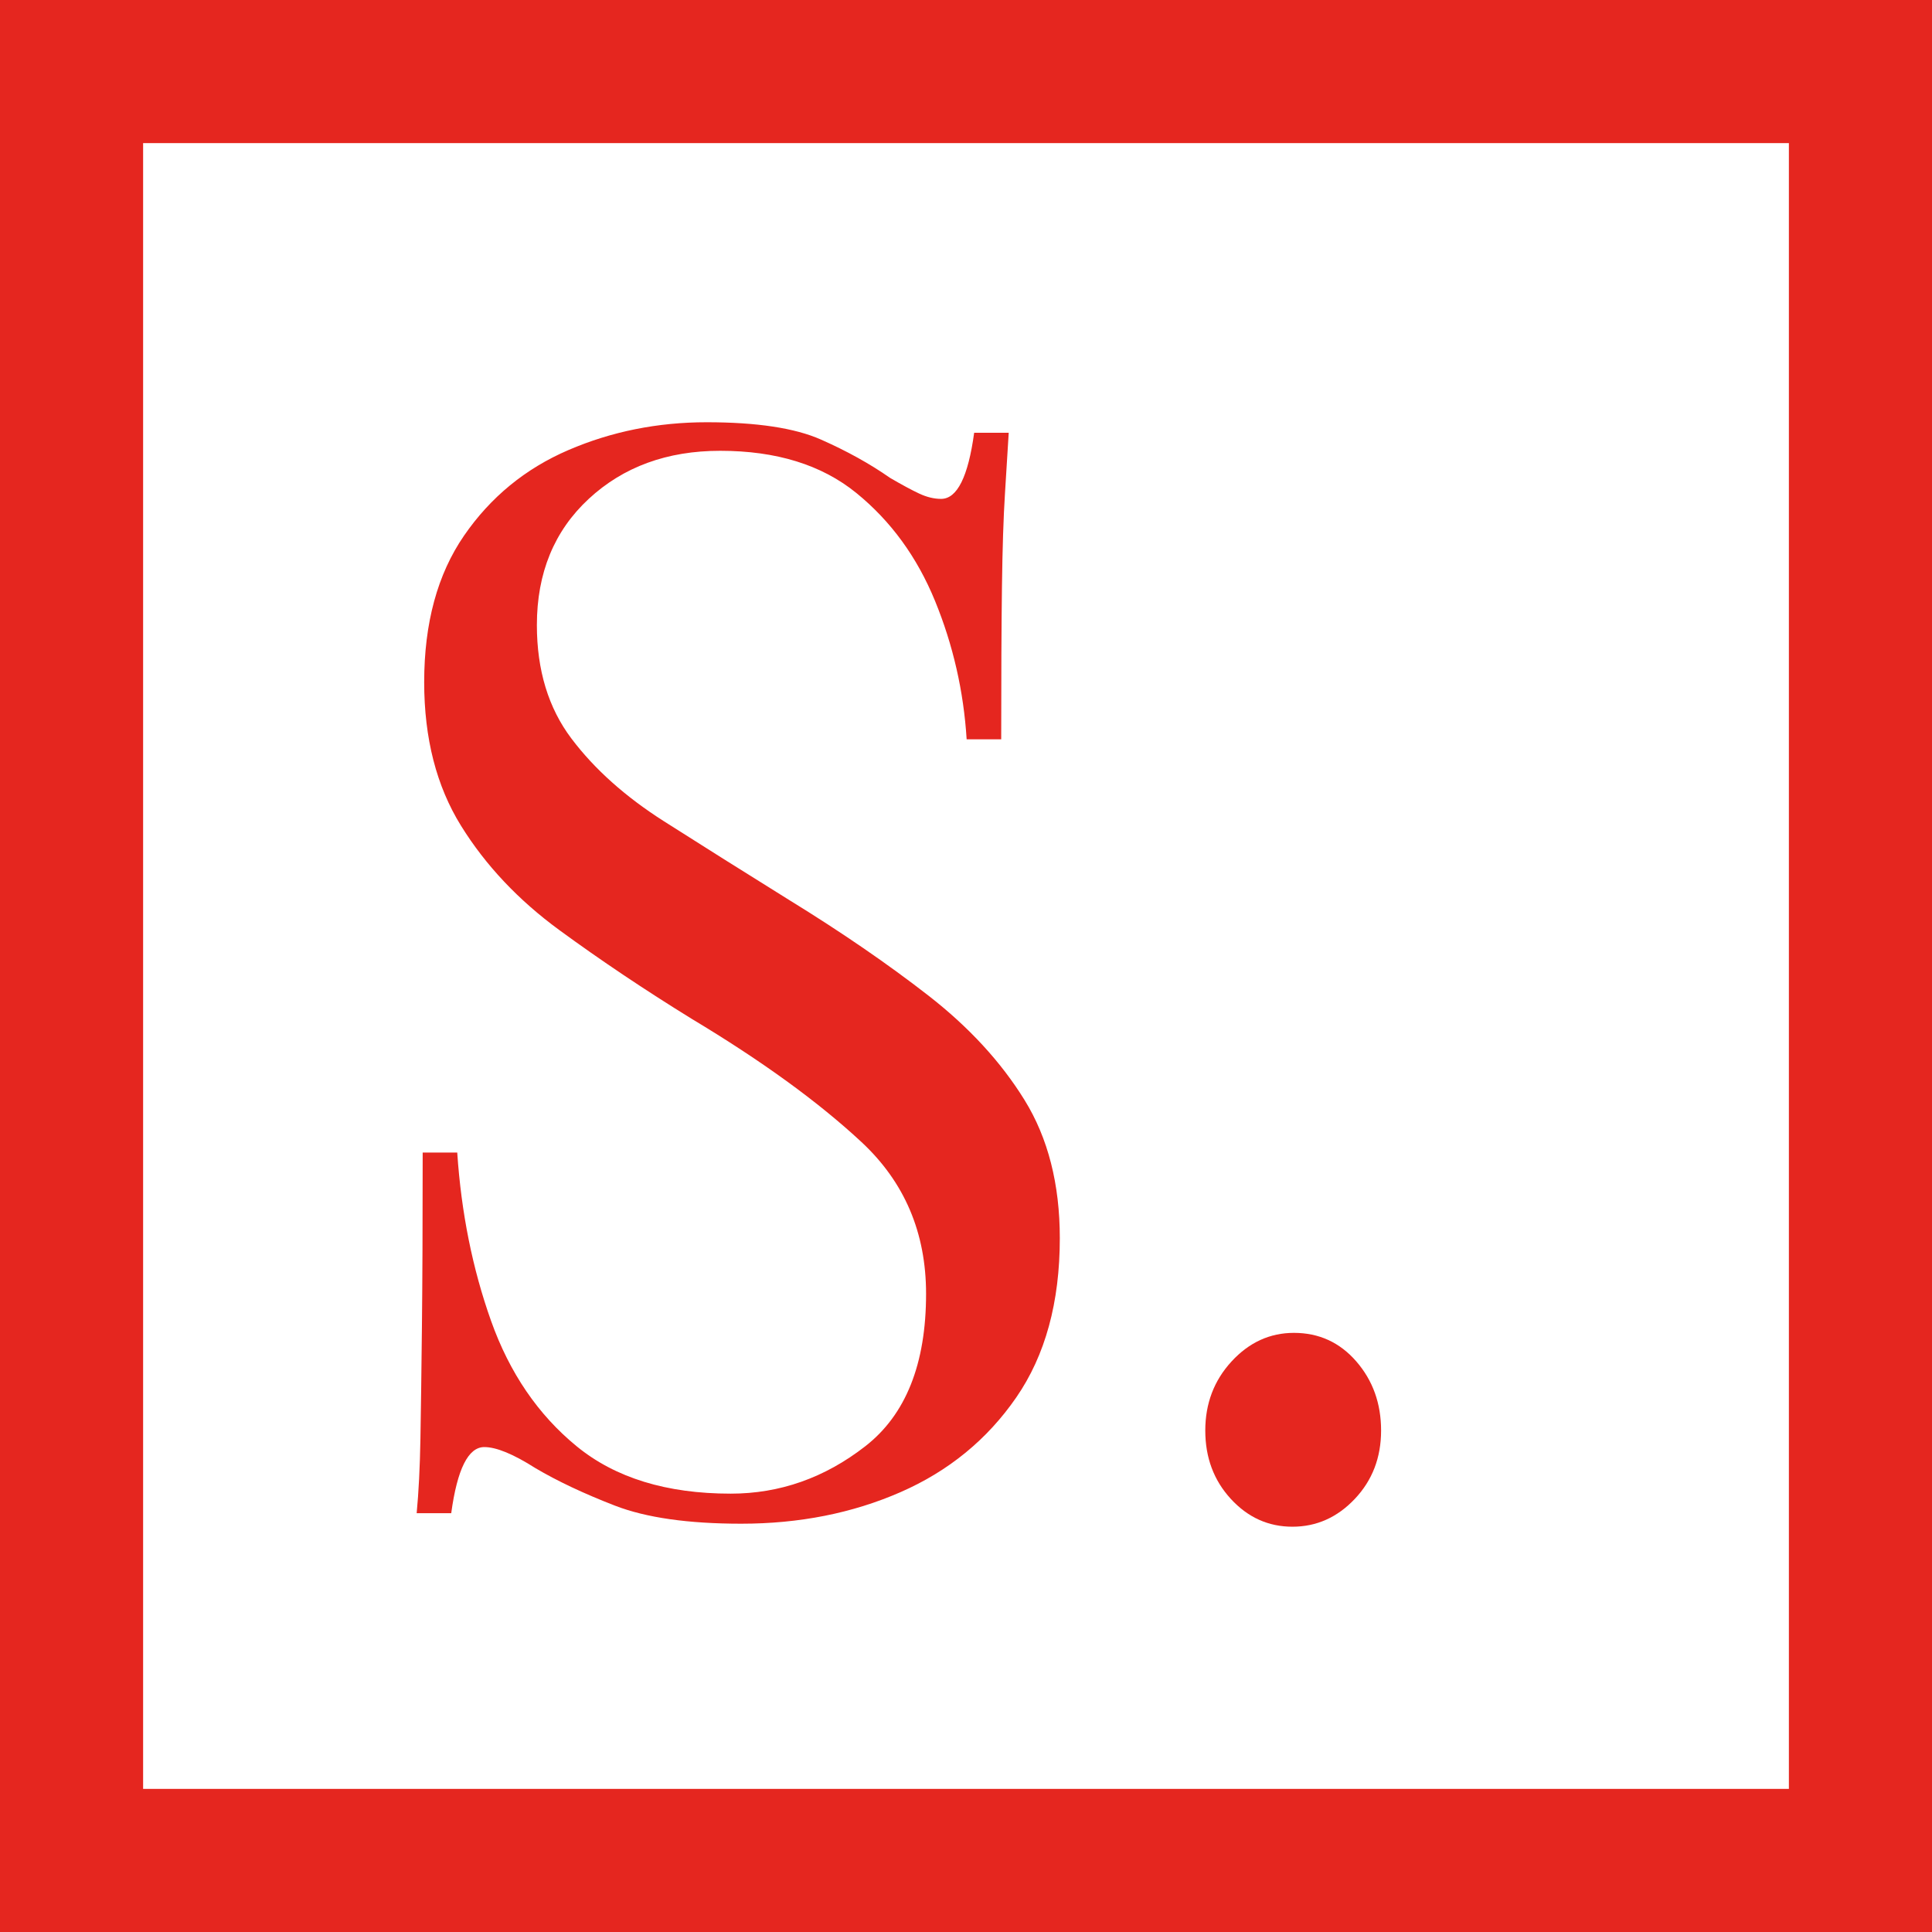
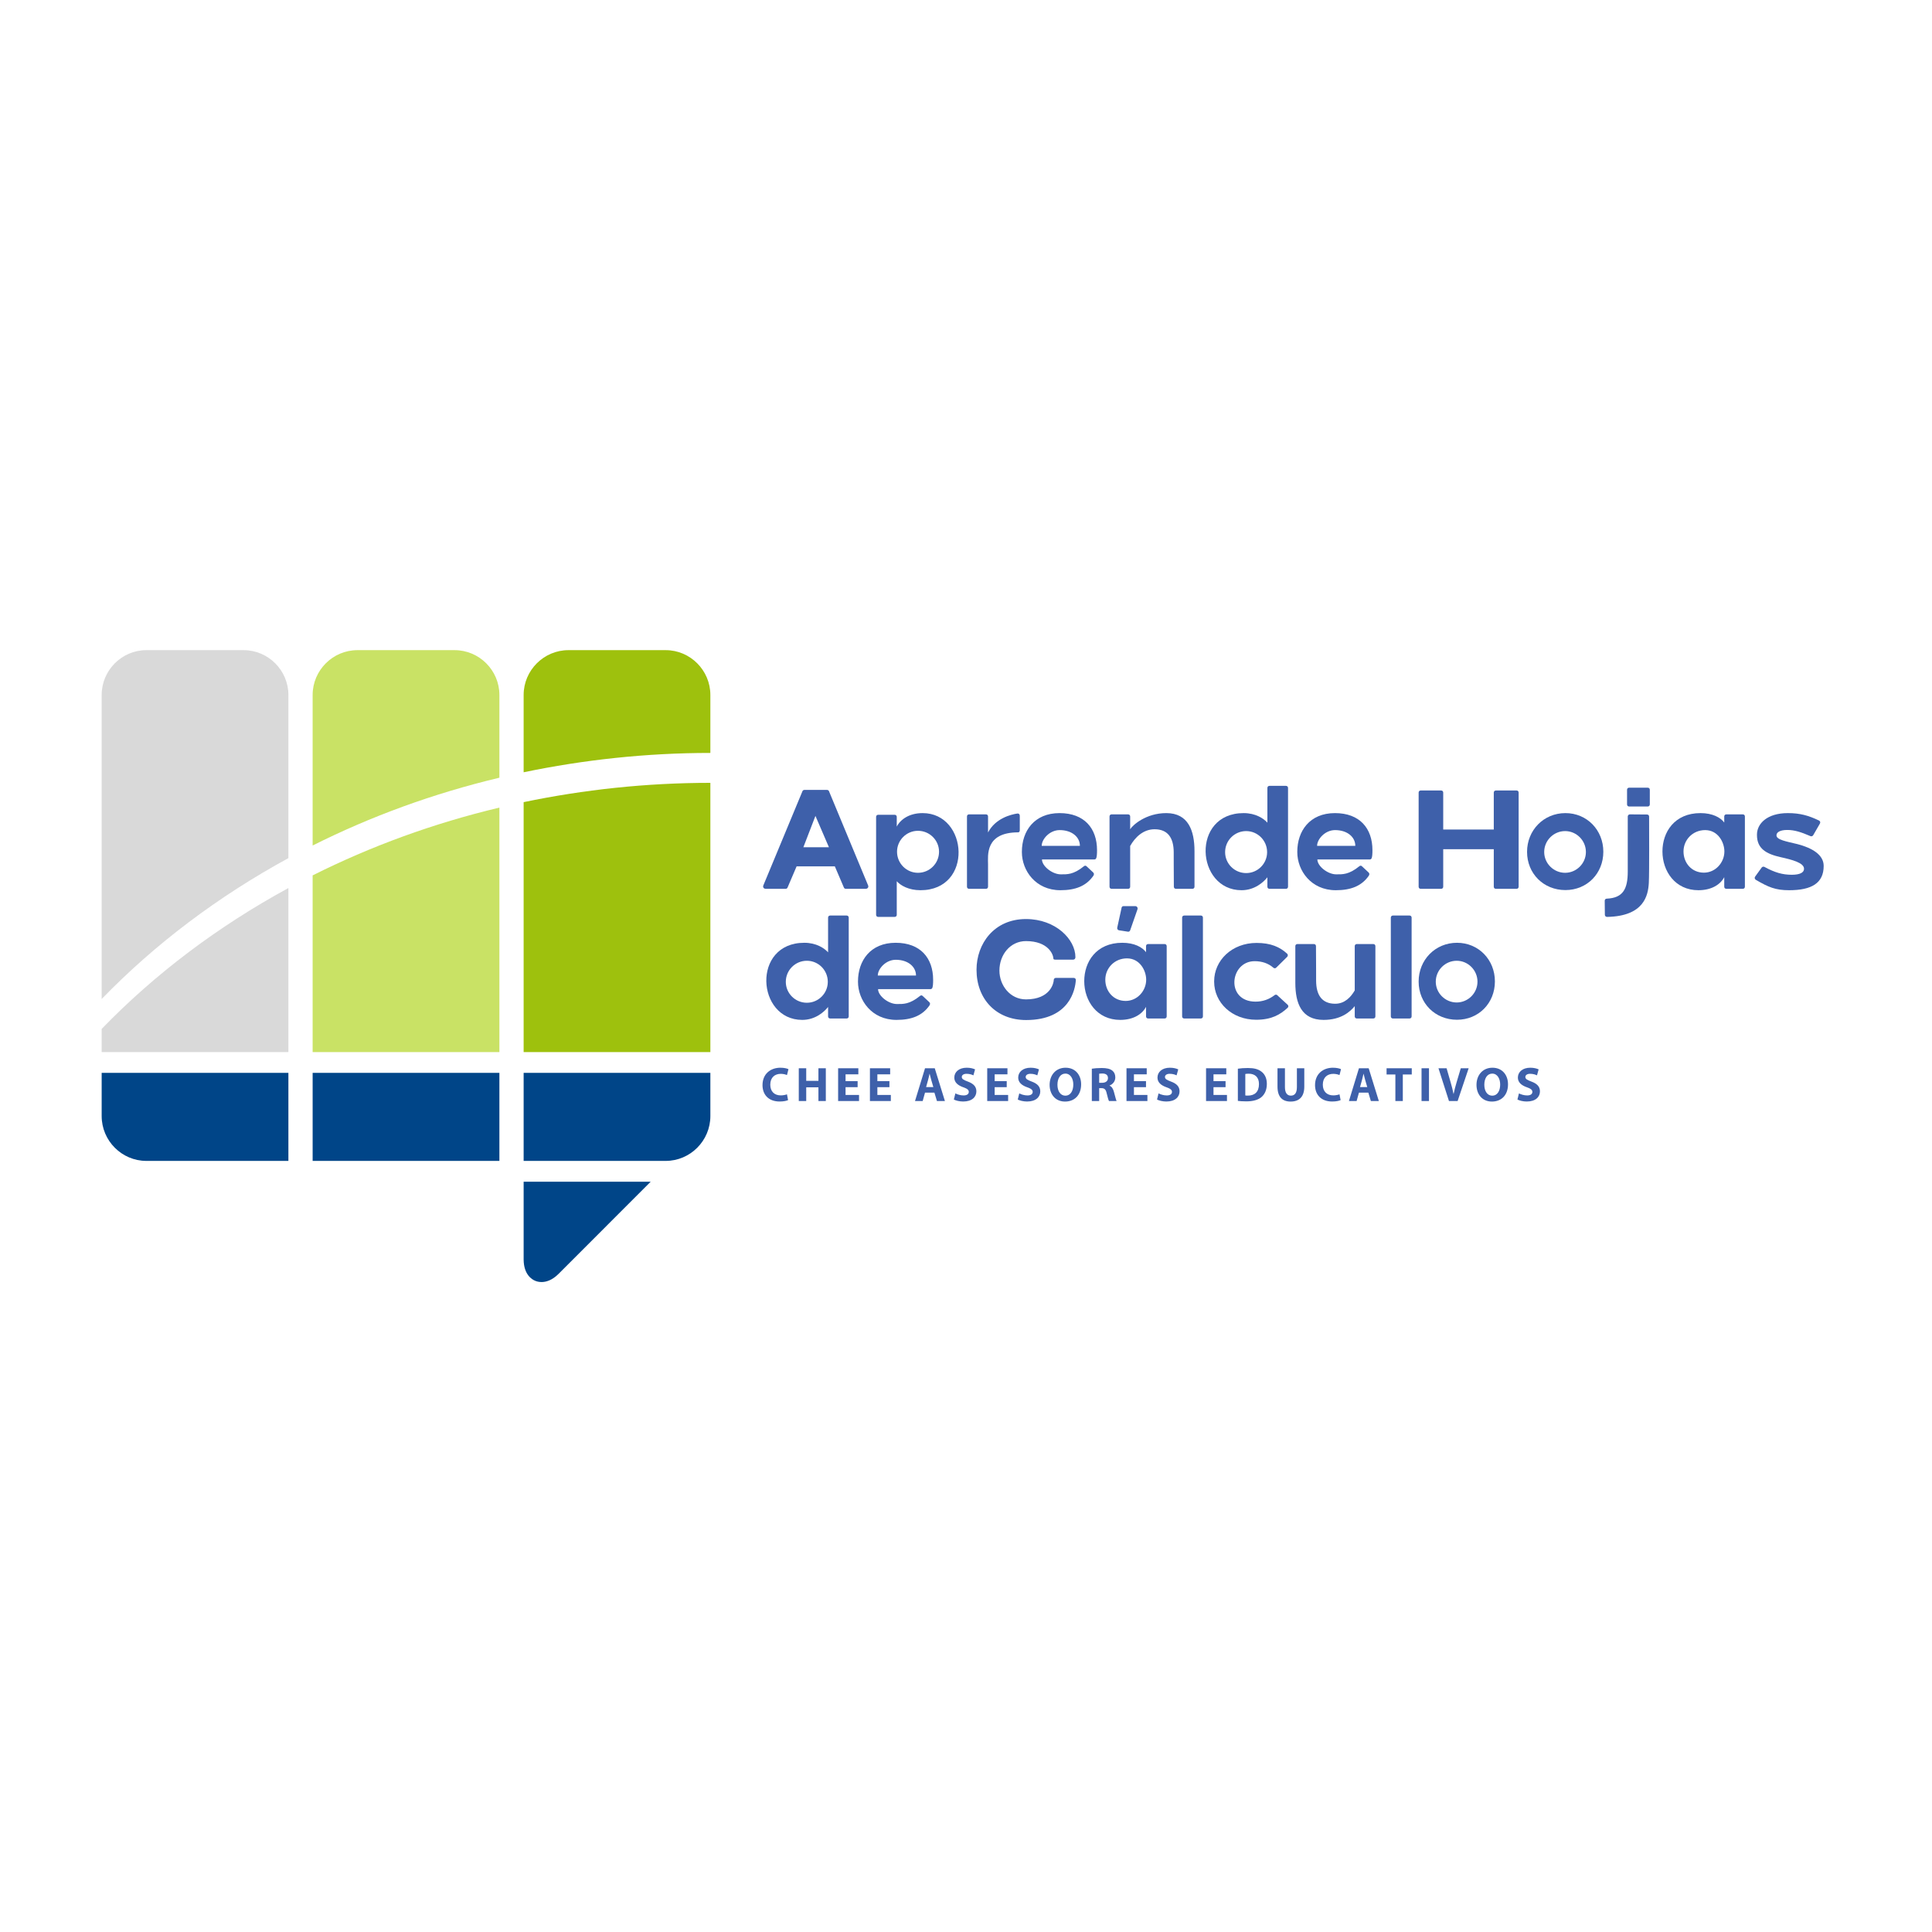
- <svg xmlns="http://www.w3.org/2000/svg" width="54px" height="54px" viewBox="0 0 54 54" version="1.1">
-   <g id="Page-1" stroke="none" stroke-width="1" fill="none" fill-rule="evenodd">
-     <g id="logo-mobile">
-       <rect id="Rectangle-6" stroke="#E5261F" stroke-width="4" fill-rule="nonzero" x="2" y="2" width="50" height="50" />
-       <path id="." fill="#E5261F" d="M34.402,41.895 C33.926,41.377 33.688,40.74 33.688,39.984 C33.688,39.228 33.933,38.584 34.423,38.052 C34.913,37.52 35.494,37.254 36.166,37.254 C36.866,37.254 37.447,37.52 37.909,38.052 C38.371,38.584 38.602,39.228 38.602,39.984 C38.602,40.74 38.357,41.377 37.867,41.895 C37.377,42.413 36.796,42.672 36.124,42.672 C35.452,42.672 34.878,42.413 34.402,41.895 Z" />
-       <path id="S" fill="#E5261F" fill-rule="nonzero" d="M20.718,42.588 C22.342,42.588 23.826,42.294 25.17,41.706 C26.514,41.118 27.592,40.236 28.404,39.06 C29.216,37.884 29.622,36.4 29.622,34.608 C29.622,33.096 29.293,31.808 28.635,30.744 C27.977,29.68 27.081,28.707 25.947,27.825 C24.813,26.943 23.518,26.054 22.062,25.158 C20.802,24.374 19.633,23.639 18.555,22.953 C17.477,22.267 16.616,21.497 15.972,20.643 C15.328,19.789 15.006,18.732 15.006,17.472 C15.006,16.016 15.489,14.84 16.455,13.944 C17.421,13.048 18.646,12.6 20.13,12.6 C21.698,12.6 22.965,12.992 23.931,13.776 C24.897,14.56 25.632,15.568 26.136,16.8 C26.64,18.032 26.934,19.32 27.018,20.664 L27.018,20.664 L27.984,20.664 C27.984,18.9 27.991,17.479 28.005,16.401 C28.019,15.323 28.047,14.455 28.089,13.797 C28.131,13.139 28.166,12.572 28.194,12.096 L28.194,12.096 L27.228,12.096 C27.06,13.328 26.752,13.944 26.304,13.944 C26.108,13.944 25.905,13.895 25.695,13.797 C25.485,13.699 25.212,13.552 24.876,13.356 C24.316,12.964 23.672,12.607 22.944,12.285 C22.216,11.963 21.152,11.802 19.752,11.802 C18.38,11.802 17.092,12.061 15.888,12.579 C14.684,13.097 13.711,13.895 12.969,14.973 C12.227,16.051 11.856,17.416 11.856,19.068 C11.856,20.636 12.199,21.973 12.885,23.079 C13.571,24.185 14.488,25.158 15.636,25.998 C16.784,26.838 18.016,27.664 19.332,28.476 C21.292,29.652 22.874,30.8 24.078,31.92 C25.282,33.04 25.884,34.454 25.884,36.162 C25.884,38.122 25.317,39.543 24.183,40.425 C23.049,41.307 21.796,41.748 20.424,41.748 C18.632,41.748 17.197,41.307 16.119,40.425 C15.041,39.543 14.243,38.374 13.725,36.918 C13.207,35.462 12.892,33.894 12.78,32.214 L12.78,32.214 L11.814,32.214 C11.814,34.174 11.807,35.798 11.793,37.086 C11.779,38.374 11.765,39.417 11.751,40.215 C11.737,41.013 11.702,41.706 11.646,42.294 L11.646,42.294 L12.612,42.294 C12.78,41.062 13.088,40.446 13.536,40.446 C13.872,40.446 14.348,40.642 14.964,41.034 C15.58,41.398 16.322,41.748 17.19,42.084 C18.058,42.42 19.234,42.588 20.718,42.588 Z" />
-     </g>
+ <svg xmlns="http://www.w3.org/2000/svg" xmlns:xlink="http://www.w3.org/1999/xlink" width="1440" viewBox="0 0 1440 1440" height="1440" version="1.0">
+   <defs>
+     <g id="e">
+       <path d="M 50.773 -72.863 C 50.461 -73.387 50.043 -73.703 49.414 -73.703 L 32.453 -73.703 C 31.824 -73.703 31.406 -73.387 31.094 -72.863 L 1.883 -2.512 C 1.359 -1.258 2.199 0 3.664 0 L 18.531 0 C 19.16 0 19.578 -0.312 19.891 -0.836 L 26.695 -16.75 L 55.172 -16.75 L 61.977 -0.836 C 62.289 -0.312 62.711 0 63.336 0 L 78.203 0 C 79.668 0 80.508 -1.258 79.984 -2.512 Z M 50.773 -30.988 L 31.723 -30.988 L 40.723 -54.336 Z M 50.773 -30.988" />
+     </g>
+     <g id="f">
+       <path d="M 40.934 -56.43 C 31.094 -56.43 24.496 -51.82 21.672 -46.379 L 21.672 -53.602 C 21.672 -54.543 21.043 -55.172 20.102 -55.172 L 7.852 -55.172 C 6.91 -55.172 6.281 -54.543 6.281 -53.602 L 6.281 19.367 C 6.281 20.309 6.91 20.938 7.852 20.938 L 20.102 20.938 C 21.043 20.938 21.672 20.309 21.672 19.367 L 21.672 -5.652 C 24.496 -2.512 30.465 1.047 39.363 1.047 C 78.832 1.047 75.062 -56.43 40.934 -56.43 Z M 37.48 -43.238 C 46.168 -43.238 53.184 -36.223 53.184 -27.637 C 53.184 -18.949 46.168 -11.934 37.48 -11.934 C 28.895 -11.934 21.879 -18.949 21.879 -27.637 C 21.879 -36.223 28.895 -43.238 37.48 -43.238 Z M 37.48 -43.238" />
+     </g>
+     <g id="g">
+       <path d="M 43.551 -54.438 C 43.551 -55.59 42.715 -56.324 41.668 -56.113 C 36.957 -55.383 25.336 -52.555 19.891 -41.98 L 19.891 -53.914 C 19.891 -54.859 19.262 -55.484 18.32 -55.484 L 5.758 -55.484 C 4.816 -55.484 4.188 -54.859 4.188 -53.914 L 4.188 -1.57 C 4.188 -0.629 4.816 0 5.758 0 L 18.32 0 C 19.262 0 19.891 -0.629 19.891 -1.57 L 19.891 -18.215 C 19.891 -24.707 17.484 -42.086 42.398 -42.086 C 43.027 -42.086 43.551 -42.715 43.551 -43.656 Z M 43.551 -54.438" />
+     </g>
+     <g id="h">
+       <path d="M 29.105 -56.43 C 10.258 -56.43 1.047 -43.027 1.047 -27.637 L 1.047 -27.324 C 1.047 -13.609 11.305 1.047 29.73 1.047 C 41.039 1.047 48.996 -2.094 54.336 -9.734 C 54.859 -10.574 54.961 -11.41 54.23 -12.145 L 49.309 -16.75 C 48.68 -17.273 48.156 -17.484 47.32 -16.855 C 39.469 -10.469 34.758 -10.781 30.047 -10.781 C 23.766 -10.781 16.016 -16.855 16.016 -21.879 L 55.172 -21.879 C 55.59 -21.879 56.008 -22.09 56.324 -22.508 C 56.953 -23.66 57.055 -26.172 57.055 -28.789 C 57.055 -45.016 47.633 -56.43 29.105 -56.43 Z M 29.207 -43.762 C 38.422 -43.762 44.285 -38.527 44.285 -32.035 L 15.809 -32.035 C 15.809 -36.957 21.672 -43.762 29.207 -43.762 Z M 29.207 -43.762" />
+     </g>
+     <g id="i">
+       <path d="M 49.625 -56.43 C 34.547 -56.43 24.602 -47.527 22.719 -44.387 L 22.719 -53.914 C 22.719 -54.859 22.09 -55.484 21.148 -55.484 L 8.898 -55.484 C 7.957 -55.484 7.328 -54.859 7.328 -53.914 L 7.328 -1.57 C 7.328 -0.629 7.957 0 8.898 0 L 21.148 0 C 22.09 0 22.719 -0.629 22.719 -1.57 L 22.719 -31.93 C 26.383 -38.422 32.453 -44.387 40.934 -44.387 C 50.672 -44.387 55.172 -38.105 55.172 -27.113 C 55.172 -27.113 55.172 -12.875 55.277 -1.57 C 55.277 -0.629 55.906 0 56.848 0 L 69.094 0 C 70.039 0 70.664 -0.629 70.664 -1.57 L 70.664 -28.059 C 70.664 -43.34 66.059 -56.43 49.625 -56.43 Z M 49.625 -56.43" />
+     </g>
+     <g id="j">
+       <path d="M 65.535 -75.168 C 65.535 -76.109 64.906 -76.738 63.965 -76.738 L 51.719 -76.738 C 50.773 -76.738 50.148 -76.109 50.148 -75.168 L 50.148 -49.309 C 47.32 -52.449 41.352 -56.43 32.453 -56.43 C -6.91 -56.43 -3.246 1.047 30.883 1.047 C 40.723 1.047 47.32 -5.023 50.148 -8.586 L 50.148 -1.57 C 50.148 -0.629 50.773 0 51.719 0 L 63.965 0 C 64.906 0 65.535 -0.629 65.535 -1.57 Z M 34.34 -43.027 C 42.922 -43.027 49.938 -36.012 49.938 -27.324 C 49.938 -18.738 42.922 -11.727 34.34 -11.727 C 25.648 -11.727 18.637 -18.738 18.637 -27.324 C 18.637 -36.012 25.648 -43.027 34.34 -43.027 Z M 34.34 -43.027" />
+     </g>
+     <g id="l">
+       <path d="M 82.914 -71.711 C 82.914 -72.656 82.285 -73.281 81.344 -73.281 L 65.953 -73.281 C 65.012 -73.281 64.383 -72.656 64.383 -71.711 L 64.383 -44.18 L 26.695 -44.18 L 26.695 -71.711 C 26.695 -72.656 26.066 -73.281 25.125 -73.281 L 9.945 -73.281 C 9.004 -73.281 8.375 -72.656 8.375 -71.711 L 8.375 -1.57 C 8.375 -0.629 9.004 0 9.945 0 L 25.125 0 C 26.066 0 26.695 -0.629 26.695 -1.57 L 26.695 -29.523 L 64.383 -29.523 L 64.383 -1.57 C 64.383 -0.629 65.012 0 65.953 0 L 81.344 0 C 82.285 0 82.914 -0.629 82.914 -1.57 Z M 82.914 -71.711" />
+     </g>
+     <g id="m">
+       <path d="M 28.582 0.941 C 44.703 0.941 56.848 -11.41 56.848 -27.637 C 56.848 -43.762 44.703 -56.43 28.582 -56.43 C 12.352 -56.43 0 -43.656 0 -27.535 C 0 -11.305 12.352 0.941 28.582 0.941 Z M 28.371 -11.934 C 19.785 -11.934 12.773 -18.949 12.773 -27.43 C 12.773 -36.012 19.785 -43.027 28.371 -43.027 C 36.852 -43.027 43.863 -36.012 43.863 -27.43 C 43.863 -18.949 36.852 -11.934 28.371 -11.934 Z M 28.371 -11.934" />
+     </g>
+     <g id="n">
+       <path d="M 33.605 -73.805 C 33.605 -74.75 32.977 -75.375 32.035 -75.375 L 18.215 -75.375 C 17.273 -75.375 16.645 -74.75 16.645 -73.805 L 16.645 -62.918 C 16.645 -61.977 17.273 -61.348 18.215 -61.348 L 32.035 -61.348 C 32.977 -61.348 33.605 -61.977 33.605 -62.918 Z M 18.738 -55.484 C 17.902 -55.484 17.168 -54.754 17.168 -53.914 L 17.168 -12.875 C 17.168 0 13.715 6.805 1.57 7.328 C 0.629 7.328 0 7.957 0 8.898 L 0.105 19.367 C 0.105 20.309 0.836 20.938 1.781 20.938 C 29.312 20.414 32.348 4.922 32.871 -4.398 C 33.293 -12.98 33.082 -46.168 33.082 -53.812 C 33.082 -54.754 32.453 -55.383 31.512 -55.383 Z M 18.738 -55.484" />
+     </g>
+     <g id="o">
+       <path d="M 31.512 -56.43 C 12.039 -56.43 3.141 -42.191 3.141 -27.848 C 3.141 -13.086 12.668 1.047 29.941 1.047 C 39.781 1.047 46.379 -3.246 49.203 -8.688 L 49.203 -1.57 C 49.203 -0.629 49.832 0 50.773 0 L 63.023 0 C 63.965 0 64.594 -0.629 64.594 -1.57 L 64.594 -53.914 C 64.594 -54.859 63.965 -55.484 63.023 -55.484 L 50.773 -55.484 C 49.832 -55.484 49.203 -54.859 49.203 -53.914 L 49.203 -49.414 C 46.379 -53.184 40.41 -56.43 31.512 -56.43 Z M 34.965 -43.762 C 44.598 -43.762 49.309 -34.652 49.309 -27.848 C 49.309 -19.578 42.715 -12.039 34.023 -12.039 C 24.918 -12.039 18.844 -19.262 18.844 -27.848 C 18.844 -36.535 25.754 -43.762 34.965 -43.762 Z M 34.965 -43.762" />
+     </g>
+     <g id="p">
+       <path d="M 27.848 -56.43 C 12.25 -56.43 4.816 -48.473 4.816 -40.41 L 4.816 -40.098 C 4.816 -29.836 11.828 -25.965 22.613 -23.555 C 31.094 -21.672 39.887 -19.367 39.887 -14.969 L 39.887 -14.867 C 39.887 -12.25 37.059 -10.469 30.777 -10.469 C 23.766 -10.469 18.113 -12.145 10.363 -16.332 C 9.734 -16.645 8.898 -16.543 8.375 -15.914 L 3.453 -9.109 C 2.828 -8.27 3.141 -7.223 3.977 -6.699 C 13.297 -1.258 18.531 1.047 28.789 1.047 C 45.645 1.047 54.543 -4.293 54.543 -17.066 C 54.543 -25.441 45.855 -30.465 35.07 -33.293 C 26.801 -35.281 19.367 -36.535 19.367 -39.781 L 19.367 -39.887 C 19.367 -42.191 22.09 -43.863 27.43 -43.863 C 32.77 -43.863 37.688 -42.293 44.703 -39.258 C 45.434 -38.945 46.273 -39.258 46.691 -39.887 L 51.719 -48.578 C 52.242 -49.52 51.926 -50.461 51.09 -50.879 C 43.445 -54.543 37.059 -56.43 27.848 -56.43 Z M 27.848 -56.43" />
+     </g>
+     <g id="q">
+       <path d="M 43.133 -74.121 C 19.367 -74.121 6.281 -55.695 6.281 -36.328 C 6.281 -14.551 20.832 1.152 43.238 1.152 C 75.898 1.152 79.879 -21.879 80.297 -28.582 C 80.402 -29.523 79.668 -30.254 78.727 -30.254 L 65.43 -30.254 C 64.594 -30.254 63.859 -29.629 63.859 -28.789 C 63.859 -26.695 61.559 -14.238 43.133 -14.238 C 31.301 -14.238 23.348 -24.707 23.348 -35.699 C 23.348 -47.633 31.512 -57.684 43.133 -57.684 C 59.777 -57.684 63.547 -47.633 63.547 -44.703 C 63.547 -44.074 64.281 -43.863 64.906 -43.863 L 78.309 -43.863 C 79.461 -43.863 79.984 -44.703 79.984 -45.75 C 79.984 -58.941 65.328 -74.121 43.133 -74.121 Z M 43.133 -74.121" />
+     </g>
+     <g id="r">
+       <path d="M 42.816 -81.344 C 43.238 -82.602 42.398 -83.754 41.145 -83.754 L 32.453 -83.754 C 31.723 -83.754 31.094 -83.332 30.988 -82.602 L 27.742 -67.734 C 27.535 -66.793 28.059 -65.953 29 -65.746 L 35.699 -64.699 C 36.434 -64.594 37.164 -65.012 37.375 -65.746 Z M 31.512 -56.43 C 12.039 -56.43 3.141 -42.191 3.141 -27.848 C 3.141 -13.086 12.668 1.047 29.941 1.047 C 39.781 1.047 46.379 -3.246 49.203 -8.688 L 49.203 -1.57 C 49.203 -0.629 49.832 0 50.773 0 L 63.023 0 C 63.965 0 64.594 -0.629 64.594 -1.57 L 64.594 -53.914 C 64.594 -54.859 63.965 -55.484 63.023 -55.484 L 50.773 -55.484 C 49.832 -55.484 49.203 -54.859 49.203 -53.914 L 49.203 -49.414 C 46.379 -53.184 40.41 -56.43 31.512 -56.43 Z M 34.965 -44.809 C 44.598 -44.809 49.309 -35.699 49.309 -28.895 C 49.309 -20.625 42.715 -13.086 34.023 -13.086 C 24.918 -13.086 18.844 -20.309 18.844 -28.895 C 18.844 -37.582 25.754 -44.809 34.965 -44.809 Z M 34.965 -44.809" />
+     </g>
+     <g id="s">
+       <path d="M 22.824 -75.168 C 22.824 -76.109 22.195 -76.738 21.254 -76.738 L 8.898 -76.738 C 7.957 -76.738 7.328 -76.109 7.328 -75.168 L 7.328 -1.57 C 7.328 -0.629 7.957 0 8.898 0 L 21.254 0 C 22.195 0 22.824 -0.629 22.824 -1.57 Z M 22.824 -75.168" />
+     </g>
+     <g id="t">
+       <path d="M 34.758 -56.324 C 16.332 -56.324 3.141 -43.238 3.141 -27.742 L 3.141 -27.43 C 3.141 -11.828 16.438 0.941 34.441 0.941 C 45.645 0.941 52.242 -2.723 57.895 -7.957 C 58.625 -8.586 58.625 -9.633 57.895 -10.258 L 50.148 -17.379 C 49.625 -17.902 48.785 -17.902 48.156 -17.379 C 44.074 -14.238 39.363 -12.562 34.023 -12.562 C 11.41 -12.562 14.762 -42.715 33.293 -42.715 C 38.945 -42.715 43.551 -41.039 47.215 -37.898 C 47.949 -37.27 48.785 -37.27 49.414 -37.898 L 57.578 -45.957 C 58.207 -46.586 58.207 -47.633 57.578 -48.262 C 52.137 -53.289 45.332 -56.324 34.758 -56.324 Z M 34.758 -56.324" />
+     </g>
+     <g id="u">
+       <path d="M 4.711 -55.484 C 3.77 -55.484 3.141 -54.859 3.141 -53.914 L 3.141 -26.59 C 3.141 -11.305 7.746 1.047 24.184 1.047 C 37.27 1.047 43.969 -5.023 47.426 -9.211 L 47.426 -1.57 C 47.426 -0.629 48.051 0 48.996 0 L 61.242 0 C 62.188 0 62.812 -0.629 62.812 -1.57 L 62.812 -53.914 C 62.812 -54.859 62.188 -55.484 61.242 -55.484 L 48.996 -55.484 C 48.051 -55.484 47.426 -54.859 47.426 -53.914 L 47.426 -20.938 C 44.598 -16.016 39.992 -10.992 32.871 -10.992 C 23.137 -10.992 18.637 -17.273 18.637 -28.266 C 18.637 -28.266 18.637 -42.609 18.531 -53.914 C 18.531 -54.859 17.902 -55.484 16.961 -55.484 Z M 4.711 -55.484" />
+     </g>
+     <g id="v">
+       <path d="M 19.5 -5 C 18.414 -4.566 16.562 -4.203 14.898 -4.203 C 9.969 -4.203 7.066 -7.285 7.066 -12.18 C 7.066 -17.617 10.477 -20.262 14.859 -20.262 C 16.816 -20.262 18.375 -19.828 19.5 -19.355 L 20.625 -23.742 C 19.645 -24.25 17.469 -24.828 14.605 -24.828 C 7.215 -24.828 1.27 -20.188 1.27 -11.852 C 1.27 -4.895 5.617 0.363 14.062 0.363 C 17.035 0.363 19.32 -0.18 20.332 -0.688 Z M 19.5 -5" />
+     </g>
+     <g id="w">
+       <path d="M 2.391 -24.43 L 2.391 0 L 7.938 0 L 7.938 -10.223 L 17.035 -10.223 L 17.035 0 L 22.543 0 L 22.543 -24.43 L 17.035 -24.43 L 17.035 -15.043 L 7.938 -15.043 L 7.938 -24.43 Z M 2.391 -24.43" />
+     </g>
+     <g id="x">
+       <path d="M 16.926 -14.824 L 7.938 -14.824 L 7.938 -19.898 L 17.469 -19.898 L 17.469 -24.43 L 2.391 -24.43 L 2.391 0 L 17.977 0 L 17.977 -4.531 L 7.938 -4.531 L 7.938 -10.328 L 16.926 -10.328 Z M 16.926 -14.824" />
+     </g>
+     <g id="z">
+       <path d="M 15.078 -6.27 L 16.965 0 L 22.906 0 L 15.332 -24.43 L 8.082 -24.43 L 0.617 0 L 6.344 0 L 8.082 -6.27 Z M 8.879 -10.402 L 10.328 -15.586 C 10.73 -17 11.09 -18.848 11.453 -20.297 L 11.527 -20.297 C 11.887 -18.848 12.324 -17.035 12.758 -15.586 L 14.281 -10.402 Z M 8.879 -10.402" />
+     </g>
+     <g id="A">
+       <path d="M 1.449 -1.125 C 2.828 -0.363 5.582 0.363 8.371 0.363 C 15.078 0.363 18.23 -3.117 18.23 -7.215 C 18.23 -10.656 16.203 -12.902 11.887 -14.5 C 8.734 -15.695 7.359 -16.383 7.359 -17.941 C 7.359 -19.211 8.52 -20.297 10.91 -20.297 C 13.301 -20.297 15.043 -19.609 16.02 -19.137 L 17.254 -23.598 C 15.805 -24.25 13.773 -24.828 11.02 -24.828 C 5.254 -24.828 1.777 -21.641 1.777 -17.469 C 1.777 -13.918 4.422 -11.672 8.48 -10.258 C 11.418 -9.207 12.578 -8.336 12.578 -6.812 C 12.578 -5.219 11.234 -4.168 8.699 -4.168 C 6.344 -4.168 4.059 -4.93 2.574 -5.691 Z M 1.449 -1.125" />
+     </g>
+     <g id="B">
+       <path d="M 13.156 -24.828 C 5.945 -24.828 1.27 -19.355 1.27 -12.035 C 1.27 -5.074 5.508 0.398 12.758 0.398 C 19.898 0.398 24.758 -4.457 24.758 -12.469 C 24.758 -19.211 20.66 -24.828 13.156 -24.828 Z M 13.012 -20.441 C 16.816 -20.441 18.922 -16.672 18.922 -12.289 C 18.922 -7.539 16.781 -3.988 13.047 -3.988 C 9.352 -3.988 7.105 -7.359 7.105 -12.141 C 7.105 -16.891 9.277 -20.441 13.012 -20.441 Z M 13.012 -20.441" />
+     </g>
+     <g id="C">
+       <path d="M 2.391 0 L 7.867 0 L 7.867 -9.605 L 9.531 -9.605 C 11.781 -9.57 12.832 -8.734 13.484 -5.691 C 14.207 -2.684 14.789 -0.688 15.188 0 L 20.84 0 C 20.371 -0.941 19.609 -4.133 18.848 -6.887 C 18.23 -9.133 17.289 -10.766 15.586 -11.453 L 15.586 -11.562 C 17.688 -12.324 19.898 -14.461 19.898 -17.578 C 19.898 -19.828 19.102 -21.531 17.652 -22.691 C 15.91 -24.066 13.375 -24.609 9.75 -24.609 C 6.812 -24.609 4.168 -24.395 2.391 -24.102 Z M 7.867 -20.332 C 8.266 -20.406 9.023 -20.516 10.367 -20.516 C 12.902 -20.48 14.426 -19.355 14.426 -17.109 C 14.426 -14.969 12.793 -13.594 10.039 -13.594 L 7.867 -13.594 Z M 7.867 -20.332" />
+     </g>
+     <g id="D">
+       <path d="M 2.391 -0.109 C 3.77 0.074 5.801 0.254 8.664 0.254 C 13.445 0.254 17.363 -0.762 19.934 -2.898 C 22.293 -4.895 23.996 -8.117 23.996 -12.793 C 23.996 -17.109 22.398 -20.117 19.863 -22 C 17.508 -23.777 14.5 -24.609 9.859 -24.609 C 7.066 -24.609 4.422 -24.43 2.391 -24.102 Z M 7.938 -20.152 C 8.41 -20.262 9.207 -20.371 10.438 -20.371 C 15.188 -20.371 18.16 -17.688 18.121 -12.613 C 18.121 -6.777 14.859 -4.023 9.859 -4.059 C 9.172 -4.059 8.41 -4.059 7.938 -4.168 Z M 7.938 -20.152" />
+     </g>
+     <g id="E">
+       <path d="M 2.355 -24.43 L 2.355 -10.801 C 2.355 -3.008 5.98 0.398 12.141 0.398 C 18.523 0.398 22.328 -3.191 22.328 -10.73 L 22.328 -24.43 L 16.816 -24.43 L 16.816 -10.367 C 16.816 -6.055 15.223 -4.023 12.324 -4.023 C 9.496 -4.023 7.902 -6.16 7.902 -10.367 L 7.902 -24.43 Z M 2.355 -24.43" />
+     </g>
+     <g id="F">
+       <path d="M 7.105 0 L 12.648 0 L 12.648 -19.789 L 19.32 -19.789 L 19.32 -24.43 L 0.543 -24.43 L 0.543 -19.789 L 7.105 -19.789 Z M 7.105 0" />
+     </g>
+     <g id="G">
+       <path d="M 2.391 -24.43 L 2.391 0 L 7.938 0 L 7.938 -24.43 Z M 2.391 -24.43" />
+     </g>
+     <g id="H">
+       <path d="M 14.605 0 L 22.836 -24.43 L 16.965 -24.43 L 13.848 -13.992 C 13.012 -11.199 12.25 -8.301 11.637 -5.363 L 11.527 -5.363 C 10.945 -8.41 10.184 -11.199 9.352 -14.102 L 6.379 -24.43 L 0.328 -24.43 L 8.156 0 Z M 14.605 0" />
+     </g>
+     <clipPath id="a">
+       <path d="M 390 484.578 L 529.434 484.578 L 529.434 785 L 390 785 Z M 390 484.578" />
+     </clipPath>
+     <clipPath id="b">
+       <path d="M 233 484.578 L 373 484.578 L 373 785 L 233 785 Z M 233 484.578" />
+     </clipPath>
+     <clipPath id="c">
+       <path d="M 75.684 484.578 L 215 484.578 L 215 785 L 75.684 785 Z M 75.684 484.578" />
+     </clipPath>
+     <clipPath id="d">
+       <path d="M 75.684 799 L 529.434 799 L 529.434 955.578 L 75.684 955.578 Z M 75.684 799" />
+     </clipPath>
+   </defs>
+   <g clip-path="url(#a)">
+     <path fill="#9EC10D" d="M 390.289 575.605 L 390.289 517.988 C 390.289 499.617 405.324 484.578 423.695 484.578 L 496.148 484.578 C 514.469 484.578 529.465 499.617 529.465 517.988 L 529.465 561.195 C 481.582 561.195 435 566.312 390.289 575.605 Z M 529.465 784.137 L 529.465 583.488 C 481.582 583.488 435 588.57 390.289 597.867 L 390.289 784.148 L 529.465 784.148 Z M 529.465 784.137" />
+   </g>
+   <g clip-path="url(#b)">
+     <path fill="#C9E265" d="M 233.023 630.199 L 233.023 517.988 C 233.023 499.617 248.051 484.578 266.441 484.578 L 338.793 484.578 C 357.211 484.578 372.219 499.617 372.219 517.988 L 372.219 579.656 C 322.953 591.387 276.293 608.484 233.023 630.199 Z M 372.219 784.137 L 372.219 601.938 C 322.953 613.648 276.281 630.777 233.023 652.461 L 233.023 784.148 L 372.219 784.148 Z M 372.219 784.137" />
+   </g>
+   <g clip-path="url(#c)">
+     <path fill="#D9D9D9" d="M 75.777 744.59 L 75.777 517.988 C 75.777 499.617 90.773 484.578 109.094 484.578 L 181.547 484.578 C 199.918 484.578 214.953 499.617 214.953 517.988 L 214.953 639.602 C 162.441 668.203 115.484 703.66 75.777 744.59 Z M 214.953 784.137 L 214.953 661.895 C 162.441 690.453 115.484 725.891 75.777 766.883 L 75.777 784.148 L 214.953 784.148 Z M 214.953 784.137" />
+   </g>
+   <g clip-path="url(#d)">
+     <path fill="#004588" d="M 484.984 880.773 L 416.332 949.461 C 411.477 954.305 406.977 955.559 403.664 955.559 C 401.613 955.559 399.973 955.082 398.996 954.676 C 396.379 953.621 390.379 949.949 390.289 938.801 L 390.289 880.773 Z M 496.148 865.27 C 514.469 865.27 529.465 850.246 529.465 831.844 L 529.465 799.652 L 390.289 799.652 L 390.289 865.27 Z M 372.219 799.652 L 233.023 799.652 L 233.023 865.27 L 372.219 865.27 Z M 214.953 799.652 L 75.777 799.652 L 75.777 831.844 C 75.777 850.246 90.773 865.27 109.094 865.27 L 214.953 865.27 Z M 214.953 799.652" />
+   </g>
+   <g fill="#3E60AA">
+     <use x="567.058" y="662.469" xlink:href="#e" xlink:type="simple" xlink:actuate="onLoad" xlink:show="embed" />
+   </g>
+   <g fill="#3E60AA">
+     <use x="646.718" y="662.469" xlink:href="#f" xlink:type="simple" xlink:actuate="onLoad" xlink:show="embed" />
+   </g>
+   <g fill="#3E60AA">
+     <use x="716.538" y="662.469" xlink:href="#g" xlink:type="simple" xlink:actuate="onLoad" xlink:show="embed" />
+   </g>
+   <g fill="#3E60AA">
+     <use x="760.607" y="662.469" xlink:href="#h" xlink:type="simple" xlink:actuate="onLoad" xlink:show="embed" />
+   </g>
+   <g fill="#3E60AA">
+     <use x="819.645" y="662.469" xlink:href="#i" xlink:type="simple" xlink:actuate="onLoad" xlink:show="embed" />
+   </g>
+   <g fill="#3E60AA">
+     <use x="894.49" y="662.469" xlink:href="#j" xlink:type="simple" xlink:actuate="onLoad" xlink:show="embed" />
+   </g>
+   <g fill="#3E60AA">
+     <use x="965.88" y="662.469" xlink:href="#h" xlink:type="simple" xlink:actuate="onLoad" xlink:show="embed" />
+   </g>
+   <g fill="#3E60AA">
+     <use x="1024.918" y="662.469" xlink:href="#k" xlink:type="simple" xlink:actuate="onLoad" xlink:show="embed" />
+   </g>
+   <g fill="#3E60AA">
+     <use x="1048.994" y="662.469" xlink:href="#l" xlink:type="simple" xlink:actuate="onLoad" xlink:show="embed" />
+   </g>
+   <g fill="#3E60AA">
+     <use x="1138.18" y="662.469" xlink:href="#m" xlink:type="simple" xlink:actuate="onLoad" xlink:show="embed" />
+   </g>
+   <g fill="#3E60AA">
+     <use x="1196.066" y="662.469" xlink:href="#n" xlink:type="simple" xlink:actuate="onLoad" xlink:show="embed" />
+   </g>
+   <g fill="#3E60AA">
+     <use x="1235.948" y="662.469" xlink:href="#o" xlink:type="simple" xlink:actuate="onLoad" xlink:show="embed" />
+   </g>
+   <g fill="#3E60AA">
+     <use x="1304.722" y="662.469" xlink:href="#p" xlink:type="simple" xlink:actuate="onLoad" xlink:show="embed" />
+   </g>
+   <g fill="#3E60AA">
+     <use x="567.058" y="759.124" xlink:href="#j" xlink:type="simple" xlink:actuate="onLoad" xlink:show="embed" />
+   </g>
+   <g fill="#3E60AA">
+     <use x="638.448" y="759.124" xlink:href="#h" xlink:type="simple" xlink:actuate="onLoad" xlink:show="embed" />
+   </g>
+   <g fill="#3E60AA">
+     <use x="697.486" y="759.124" xlink:href="#k" xlink:type="simple" xlink:actuate="onLoad" xlink:show="embed" />
+   </g>
+   <g fill="#3E60AA">
+     <use x="721.562" y="759.124" xlink:href="#q" xlink:type="simple" xlink:actuate="onLoad" xlink:show="embed" />
+   </g>
+   <g fill="#3E60AA">
+     <use x="804.99" y="759.124" xlink:href="#r" xlink:type="simple" xlink:actuate="onLoad" xlink:show="embed" />
+   </g>
+   <g fill="#3E60AA">
+     <use x="873.763" y="759.124" xlink:href="#s" xlink:type="simple" xlink:actuate="onLoad" xlink:show="embed" />
+   </g>
+   <g fill="#3E60AA">
+     <use x="901.817" y="759.124" xlink:href="#t" xlink:type="simple" xlink:actuate="onLoad" xlink:show="embed" />
+   </g>
+   <g fill="#3E60AA">
+     <use x="962.32" y="759.124" xlink:href="#u" xlink:type="simple" xlink:actuate="onLoad" xlink:show="embed" />
+   </g>
+   <g fill="#3E60AA">
+     <use x="1029.314" y="759.124" xlink:href="#s" xlink:type="simple" xlink:actuate="onLoad" xlink:show="embed" />
+   </g>
+   <g fill="#3E60AA">
+     <use x="1057.368" y="759.124" xlink:href="#m" xlink:type="simple" xlink:actuate="onLoad" xlink:show="embed" />
+   </g>
+   <g fill="#3E60AA">
+     <use x="567.058" y="820.644" xlink:href="#v" xlink:type="simple" xlink:actuate="onLoad" xlink:show="embed" />
+   </g>
+   <g fill="#3E60AA">
+     <use x="592.973" y="820.644" xlink:href="#w" xlink:type="simple" xlink:actuate="onLoad" xlink:show="embed" />
+   </g>
+   <g fill="#3E60AA">
+     <use x="622.297" y="820.644" xlink:href="#x" xlink:type="simple" xlink:actuate="onLoad" xlink:show="embed" />
+   </g>
+   <g fill="#3E60AA">
+     <use x="646.001" y="820.644" xlink:href="#x" xlink:type="simple" xlink:actuate="onLoad" xlink:show="embed" />
+   </g>
+   <g fill="#3E60AA">
+     <use x="669.706" y="820.644" xlink:href="#y" xlink:type="simple" xlink:actuate="onLoad" xlink:show="embed" />
+   </g>
+   <g fill="#3E60AA">
+     <use x="681.378" y="820.644" xlink:href="#z" xlink:type="simple" xlink:actuate="onLoad" xlink:show="embed" />
+   </g>
+   <g fill="#3E60AA">
+     <use x="709.504" y="820.644" xlink:href="#A" xlink:type="simple" xlink:actuate="onLoad" xlink:show="embed" />
+   </g>
+   <g fill="#3E60AA">
+     <use x="733.427" y="820.644" xlink:href="#x" xlink:type="simple" xlink:actuate="onLoad" xlink:show="embed" />
+   </g>
+   <g fill="#3E60AA">
+     <use x="757.132" y="820.644" xlink:href="#A" xlink:type="simple" xlink:actuate="onLoad" xlink:show="embed" />
+   </g>
+   <g fill="#3E60AA">
+     <use x="781.054" y="820.644" xlink:href="#B" xlink:type="simple" xlink:actuate="onLoad" xlink:show="embed" />
+   </g>
+   <g fill="#3E60AA">
+     <use x="811.392" y="820.644" xlink:href="#C" xlink:type="simple" xlink:actuate="onLoad" xlink:show="embed" />
+   </g>
+   <g fill="#3E60AA">
+     <use x="837.235" y="820.644" xlink:href="#x" xlink:type="simple" xlink:actuate="onLoad" xlink:show="embed" />
+   </g>
+   <g fill="#3E60AA">
+     <use x="860.94" y="820.644" xlink:href="#A" xlink:type="simple" xlink:actuate="onLoad" xlink:show="embed" />
+   </g>
+   <g fill="#3E60AA">
+     <use x="884.863" y="820.644" xlink:href="#y" xlink:type="simple" xlink:actuate="onLoad" xlink:show="embed" />
+   </g>
+   <g fill="#3E60AA">
+     <use x="896.534" y="820.644" xlink:href="#x" xlink:type="simple" xlink:actuate="onLoad" xlink:show="embed" />
+   </g>
+   <g fill="#3E60AA">
+     <use x="920.239" y="820.644" xlink:href="#D" xlink:type="simple" xlink:actuate="onLoad" xlink:show="embed" />
+   </g>
+   <g fill="#3E60AA">
+     <use x="949.816" y="820.644" xlink:href="#E" xlink:type="simple" xlink:actuate="onLoad" xlink:show="embed" />
+   </g>
+   <g fill="#3E60AA">
+     <use x="978.885" y="820.644" xlink:href="#v" xlink:type="simple" xlink:actuate="onLoad" xlink:show="embed" />
+   </g>
+   <g fill="#3E60AA">
+     <use x="1004.801" y="820.644" xlink:href="#z" xlink:type="simple" xlink:actuate="onLoad" xlink:show="embed" />
+   </g>
+   <g fill="#3E60AA">
+     <use x="1032.928" y="820.644" xlink:href="#F" xlink:type="simple" xlink:actuate="onLoad" xlink:show="embed" />
+   </g>
+   <g fill="#3E60AA">
+     <use x="1057.14" y="820.644" xlink:href="#G" xlink:type="simple" xlink:actuate="onLoad" xlink:show="embed" />
+   </g>
+   <g fill="#3E60AA">
+     <use x="1071.82" y="820.644" xlink:href="#H" xlink:type="simple" xlink:actuate="onLoad" xlink:show="embed" />
+   </g>
+   <g fill="#3E60AA">
+     <use x="1099.222" y="820.644" xlink:href="#B" xlink:type="simple" xlink:actuate="onLoad" xlink:show="embed" />
+   </g>
+   <g fill="#3E60AA">
+     <use x="1129.56" y="820.644" xlink:href="#A" xlink:type="simple" xlink:actuate="onLoad" xlink:show="embed" />
  </g>
</svg>
